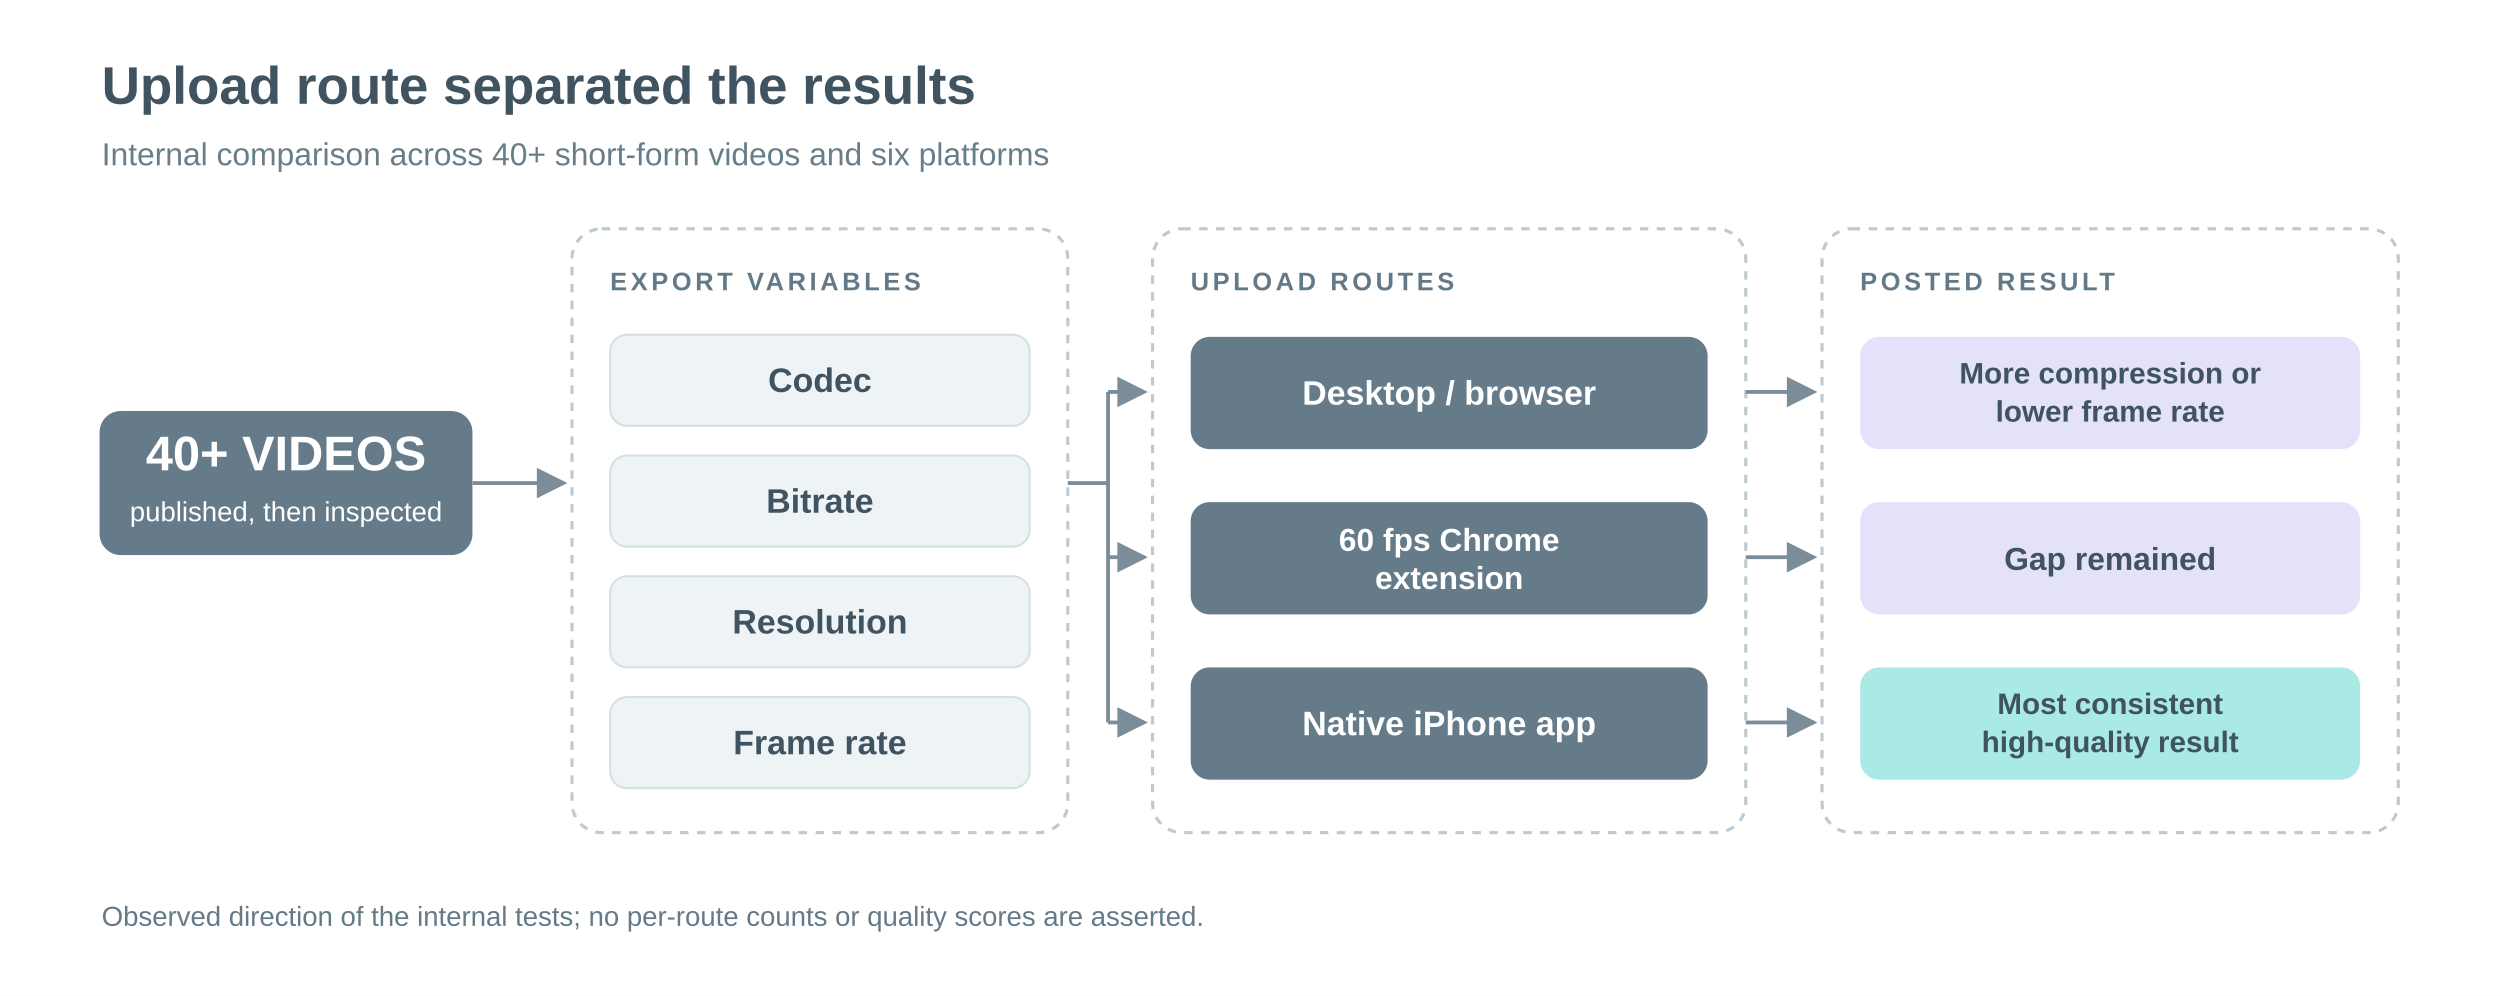
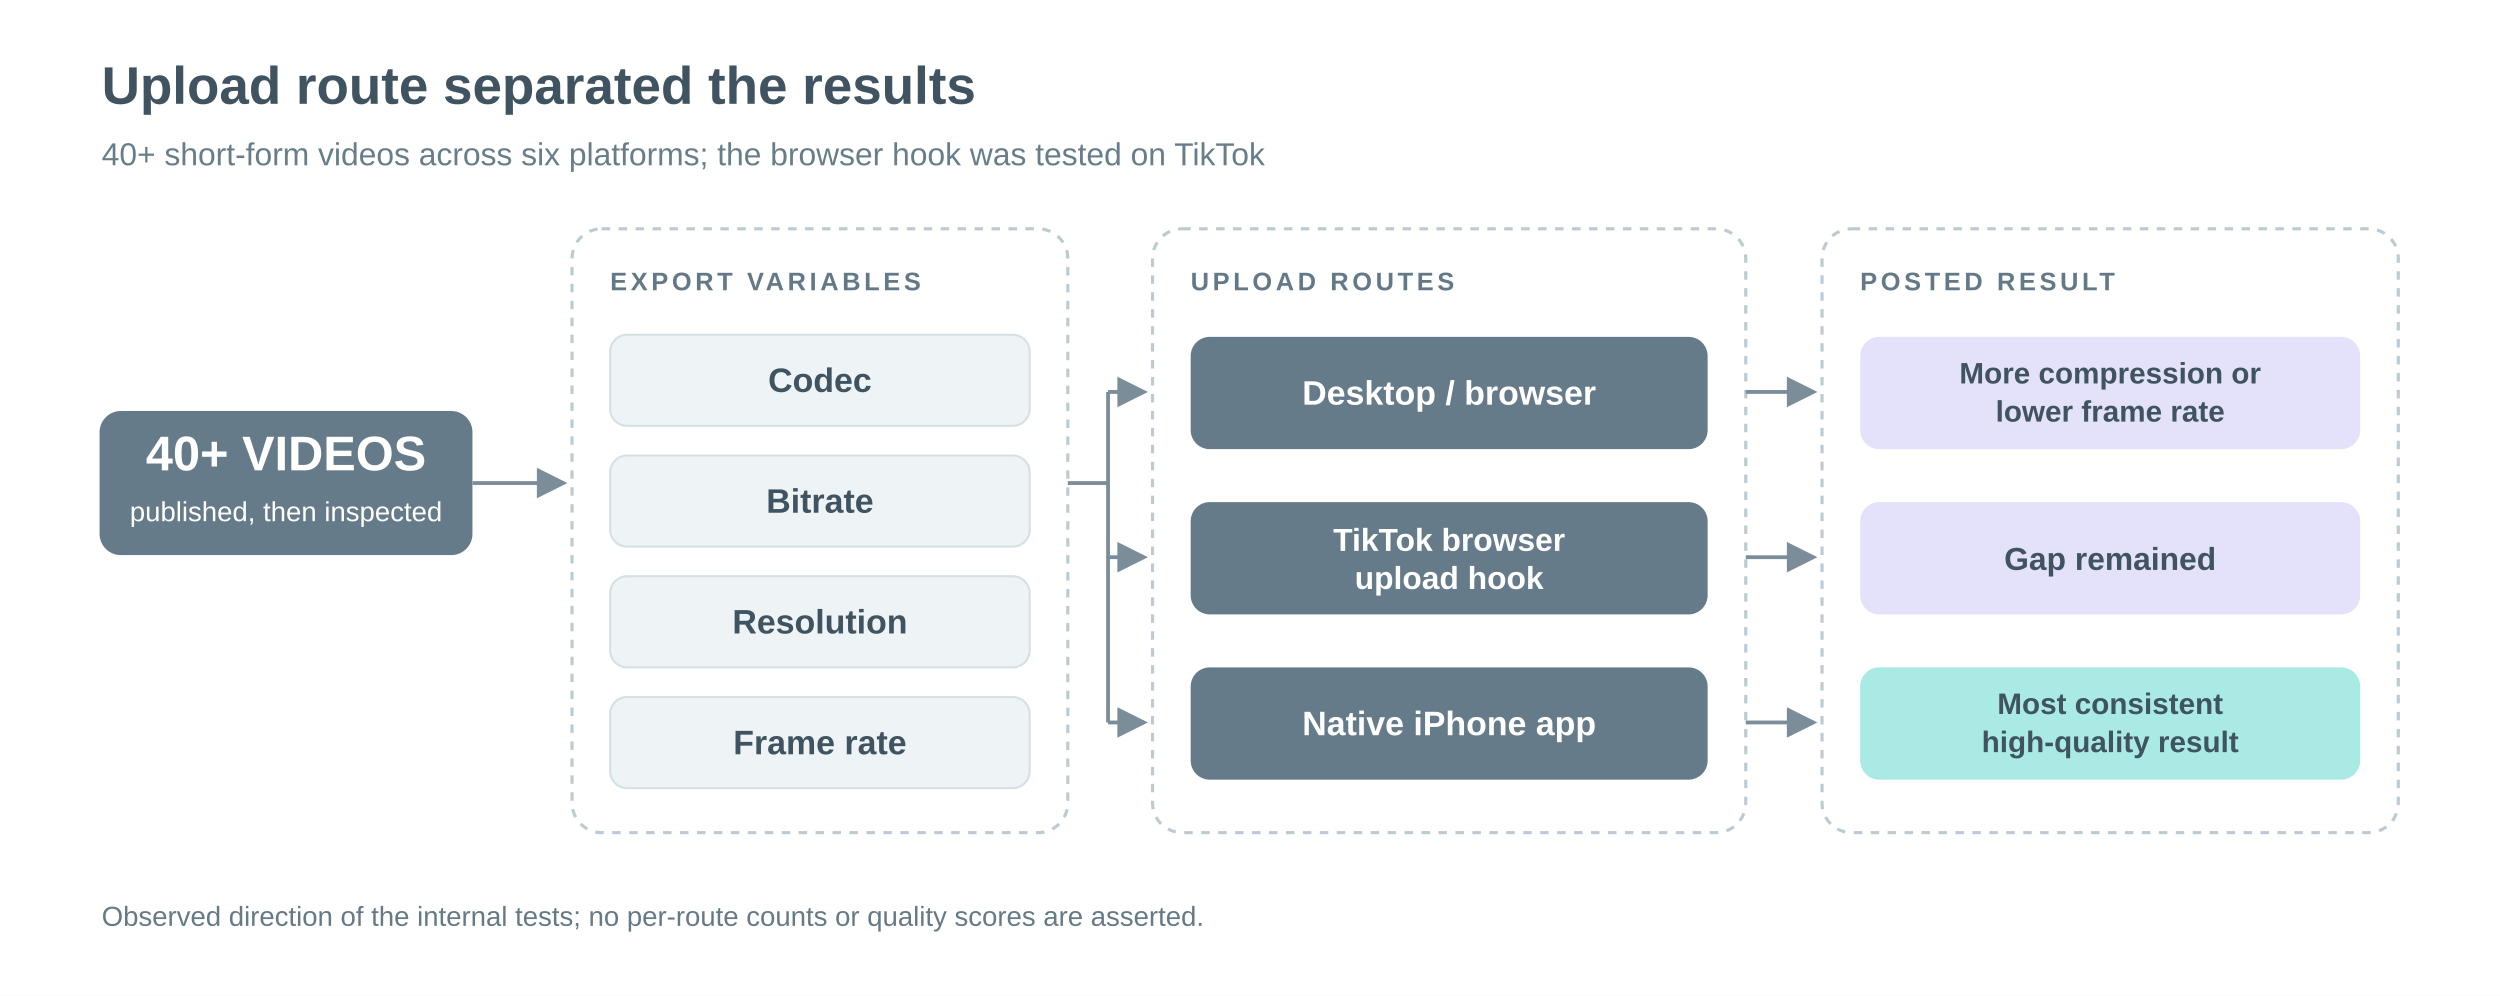
<svg xmlns="http://www.w3.org/2000/svg" width="1180" height="470" viewBox="0 0 1180 470" role="img" aria-labelledby="title desc">
  <defs>
    <style>
      text { font-family: "Segoe UI", Arial, sans-serif; fill: #405360; }
      .title { font-size: 25px; font-weight: 600; }
      .subtitle { font-size: 15px; fill: #687d8a; }
      .group { font-size: 12px; font-weight: 700; letter-spacing: 1.7px; fill: #637987; }
      .body { font-size: 16px; font-weight: 600; }
      .small { font-size: 13px; fill: #657987; }
      .white { fill: #fff; }
      .frame { fill: #fff; stroke: #bccbd3; stroke-width: 1.5; stroke-dasharray: 4 4; }
      .soft { fill: #eef3f5; stroke: #d5e0e5; stroke-width: 1; }
      .slate { fill: #657b89; }
      .lavender { fill: #e4e2fa; }
      .mint { fill: #a9eae4; }
      .arrow { fill: none; stroke: #7a8d98; stroke-width: 1.8; marker-end: url(#arrowhead); }
      .branch { fill: none; stroke: #7a8d98; stroke-width: 1.8; }
    </style>
    <marker id="arrowhead" markerWidth="8" markerHeight="8" refX="7" refY="4" orient="auto" markerUnits="strokeWidth">
      <path d="M0,0 L8,4 L0,8 Z" fill="#7a8d98" />
    </marker>
  </defs>
  <rect width="1180" height="470" fill="#fff" />
  <text x="48" y="49" class="title">Upload route separated the results</text>
-   <text x="48" y="78" class="subtitle">Internal comparison across 40+ short-form videos and six platforms</text>
+   <text x="48" y="78" class="subtitle">40+ short-form videos across six platforms; the browser hook was tested on TikTok</text>
  <rect x="47" y="194" width="176" height="68" rx="10" class="slate" />
  <text x="135" y="222" text-anchor="middle" class="white" style="font-size:23px;font-weight:700">40+ VIDEOS</text>
  <text x="135" y="246" text-anchor="middle" class="white" style="font-size:13px">published, then inspected</text>
  <path d="M223 228 H266" class="arrow" />
  <rect x="270" y="108" width="234" height="285" rx="14" class="frame" />
  <text x="288" y="137" class="group">EXPORT VARIABLES</text>
  <rect x="288" y="158" width="198" height="43" rx="8" class="soft" />
  <text x="387" y="185" text-anchor="middle" class="body">Codec</text>
  <rect x="288" y="215" width="198" height="43" rx="8" class="soft" />
  <text x="387" y="242" text-anchor="middle" class="body">Bitrate</text>
  <rect x="288" y="272" width="198" height="43" rx="8" class="soft" />
  <text x="387" y="299" text-anchor="middle" class="body">Resolution</text>
  <rect x="288" y="329" width="198" height="43" rx="8" class="soft" />
  <text x="387" y="356" text-anchor="middle" class="body">Frame rate</text>
  <path d="M504 228 H523 M523 185 V341" class="branch" />
  <path d="M523 185 H540" class="arrow" />
  <path d="M523 263 H540" class="arrow" />
  <path d="M523 341 H540" class="arrow" />
  <rect x="544" y="108" width="280" height="285" rx="14" class="frame" />
  <text x="562" y="137" class="group">UPLOAD ROUTES</text>
  <rect x="562" y="159" width="244" height="53" rx="9" class="slate" />
  <text x="684" y="191" text-anchor="middle" class="white" style="font-size:16px;font-weight:600">Desktop / browser</text>
  <rect x="562" y="237" width="244" height="53" rx="9" class="slate" />
-   <text x="684" y="260" text-anchor="middle" class="white" style="font-size:15px;font-weight:600">60 fps Chrome</text>
-   <text x="684" y="278" text-anchor="middle" class="white" style="font-size:15px;font-weight:600">extension</text>
+   <text x="684" y="260" text-anchor="middle" class="white" style="font-size:15px;font-weight:600">TikTok browser</text>
+   <text x="684" y="278" text-anchor="middle" class="white" style="font-size:15px;font-weight:600">upload hook</text>
  <rect x="562" y="315" width="244" height="53" rx="9" class="slate" />
  <text x="684" y="347" text-anchor="middle" class="white" style="font-size:16px;font-weight:600">Native iPhone app</text>
  <path d="M824 185 H856" class="arrow" />
  <path d="M824 263 H856" class="arrow" />
  <path d="M824 341 H856" class="arrow" />
  <rect x="860" y="108" width="272" height="285" rx="14" class="frame" />
  <text x="878" y="137" class="group">POSTED RESULT</text>
  <rect x="878" y="159" width="236" height="53" rx="9" class="lavender" />
  <text x="996" y="181" text-anchor="middle" class="body" style="font-size:14px">More compression or</text>
  <text x="996" y="199" text-anchor="middle" class="body" style="font-size:14px">lower frame rate</text>
  <rect x="878" y="237" width="236" height="53" rx="9" class="lavender" />
  <text x="996" y="269" text-anchor="middle" class="body" style="font-size:15px">Gap remained</text>
  <rect x="878" y="315" width="236" height="53" rx="9" class="mint" />
  <text x="996" y="337" text-anchor="middle" class="body" style="font-size:14px">Most consistent</text>
  <text x="996" y="355" text-anchor="middle" class="body" style="font-size:14px">high-quality result</text>
  <text x="48" y="437" class="small">Observed direction of the internal tests; no per-route counts or quality scores are asserted.</text>
</svg>
